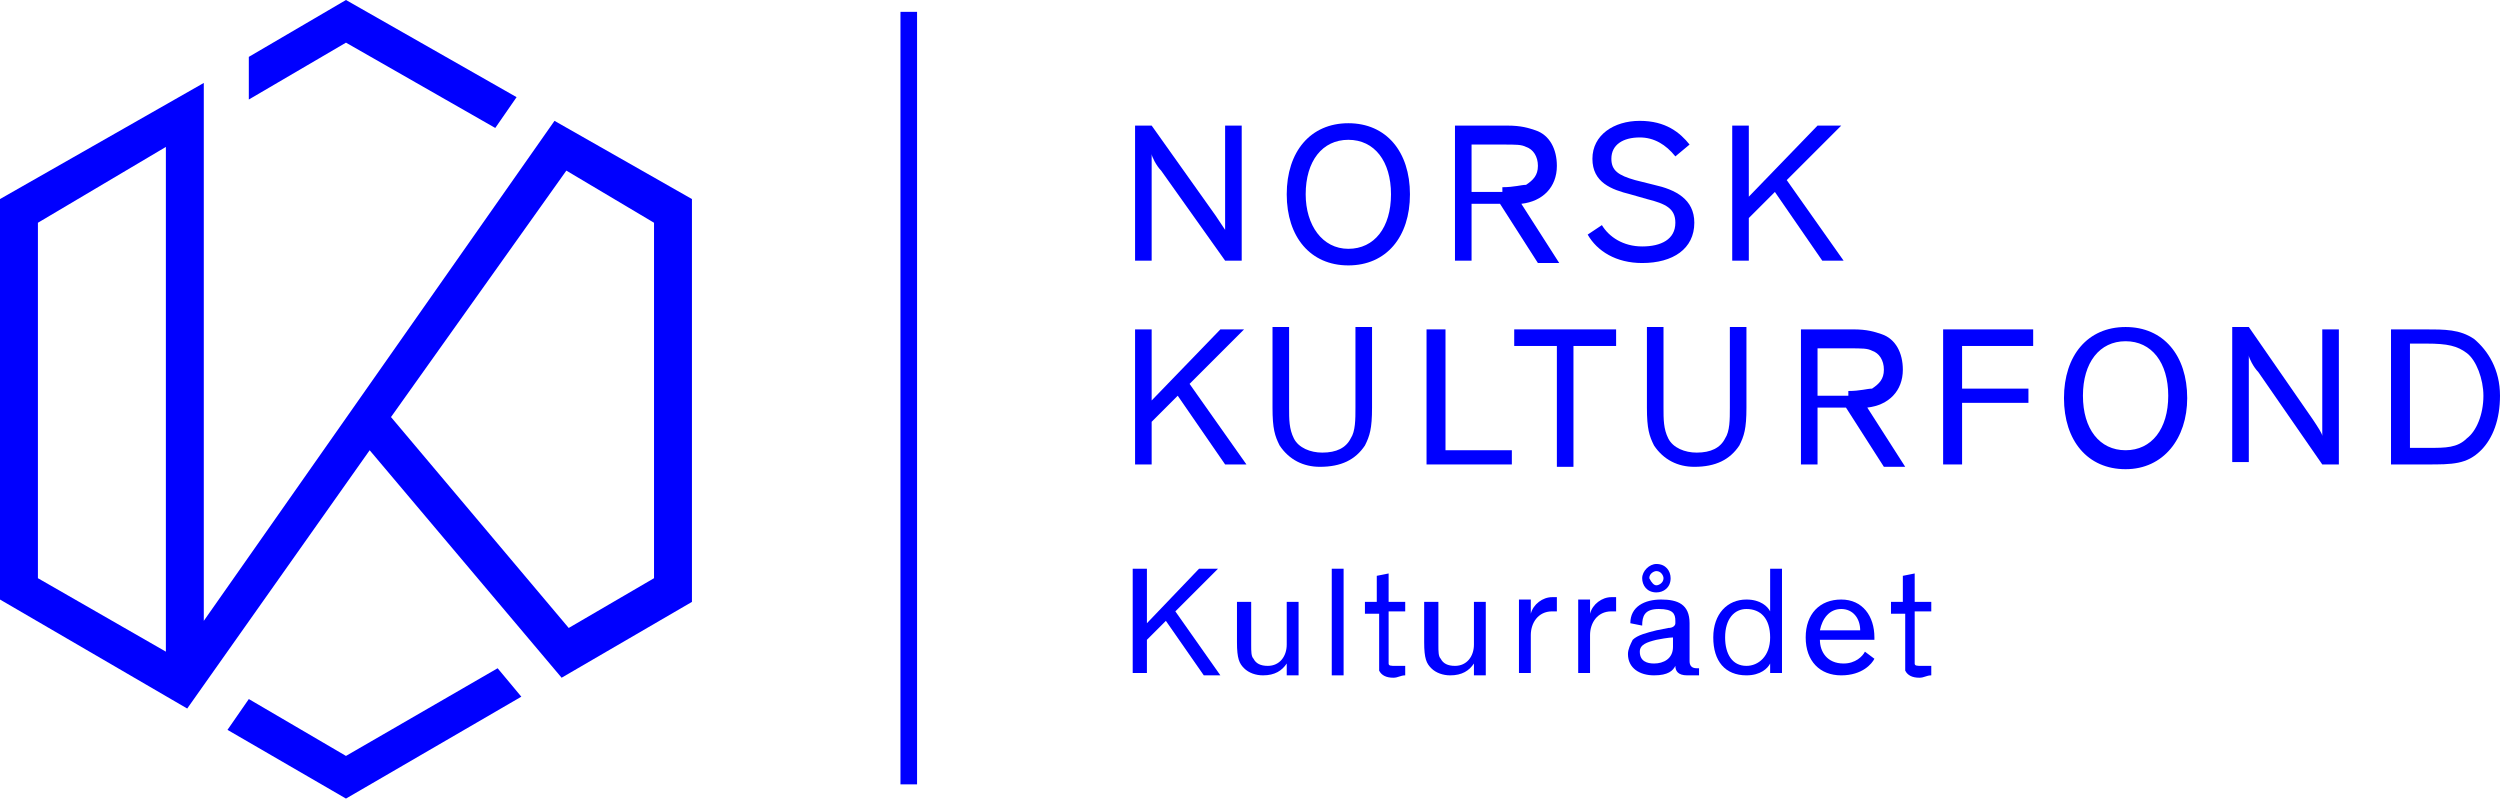
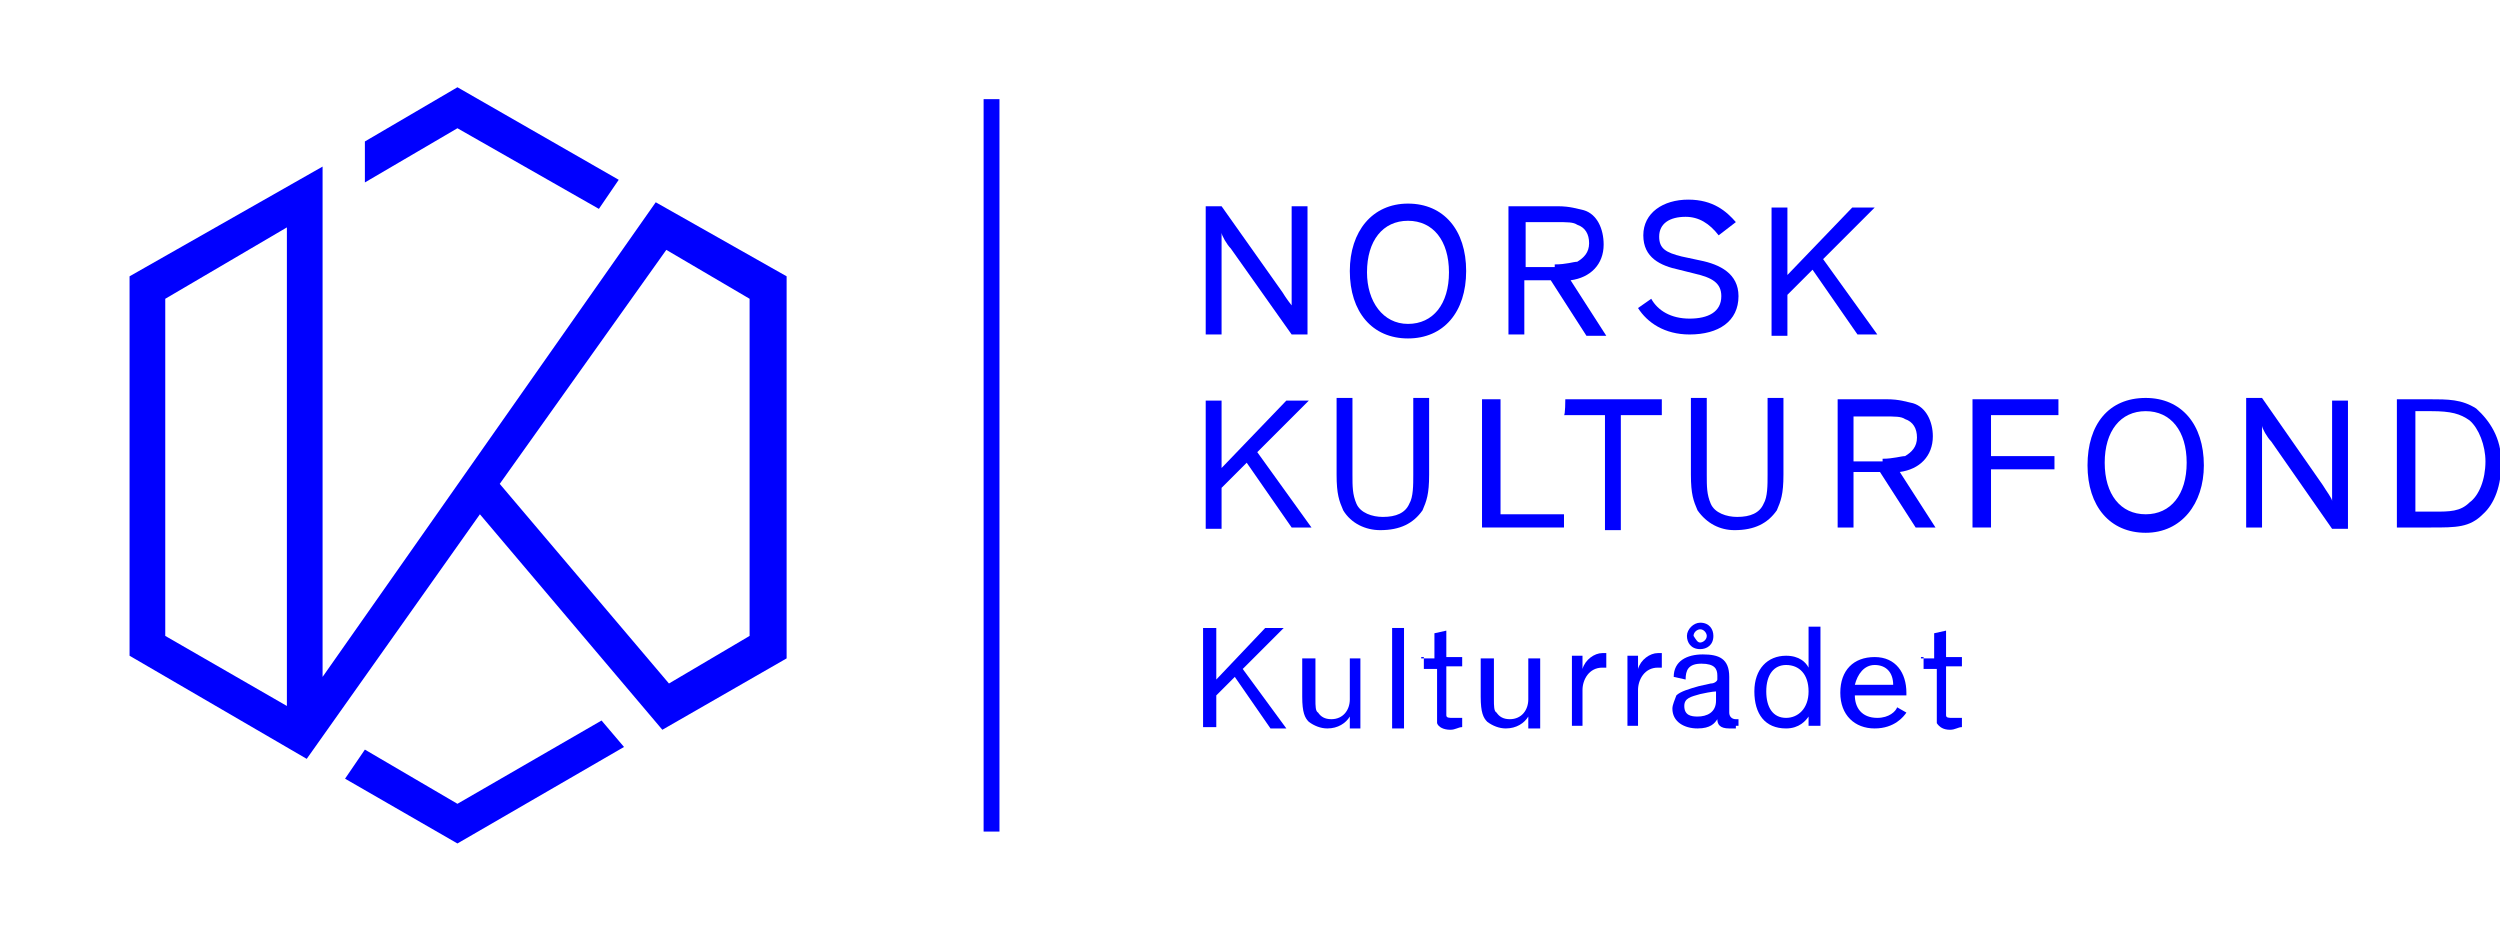
- <svg xmlns="http://www.w3.org/2000/svg" version="1.1" id="Layer_1" x="0px" y="0px" width="105.5px" height="33.7px" viewBox="0 0 105.5 33.7" style="enable-background:new 0 0 105.5 33.7;" xml:space="preserve">
+ <svg xmlns="http://www.w3.org/2000/svg" version="1.1" id="Layer_1" x="0px" y="0px" width="189.1px" height="70.5px" viewBox="-467.8 245.9 189.1 70.5" style="enable-background:new -467.8 245.9 189.1 70.5;" xml:space="preserve">
  <style type="text/css">
	.st0{fill:#0000FF;}
</style>
-   <rect x="38" y="0.5" class="st0" width="0.7" height="32.6" />
  <g>
-     <path class="st0" d="M14.6,31.9l-4.1-2.4l-0.9,1.3l5,2.9l7.4-4.3l-1-1.2L14.6,31.9z M20.9,5.4l0.9-1.3L14.6,0l-4.1,2.4v1.8l4.1-2.4   L20.9,5.4z M23.4,5.1L8.6,26.2l0-22.7L0,8.4v16.9l7.9,4.6l7.7-10.9l8.1,9.6l5.5-3.2V8.4L23.4,5.1z M7,27.5l-5.4-3.1v-15L7,6.2V27.5   z M27.6,24.4L24,26.5l-7.5-8.9l7.4-10.4l3.7,2.2V24.4z" />
-   </g>
-   <g>
+     <rect x="-393.4" y="253.4" class="st0" width="1.2" height="55.4" />
    <g>
-       <g>
-         <path class="st0" d="M51.5,28.5h-0.7l-1.6-2.3L48.4,27v1.4h-0.6V24h0.6v2.3l2.2-2.3h0.8l-1.8,1.8L51.5,28.5z" />
-         <path class="st0" d="M52.3,25.4h0.5v1.8c0,0.3,0,0.5,0.1,0.6c0.1,0.2,0.3,0.3,0.6,0.3c0.5,0,0.8-0.4,0.8-0.9v-1.8h0.5v3.1h-0.5     V28c-0.2,0.3-0.5,0.5-1,0.5c-0.3,0-0.6-0.1-0.8-0.3c-0.2-0.2-0.3-0.4-0.3-1.1V25.4z" />
-         <path class="st0" d="M56.7,28.5h-0.5V24h0.5V28.5z" />
-         <path class="st0" d="M57.5,25.4h0.6v-1.1l0.5-0.1v1.2h0.7v0.4h-0.7v1.9c0,0.1,0,0.2,0,0.3c0,0.1,0.1,0.1,0.3,0.1     c0.1,0,0.3,0,0.4,0v0.4c-0.2,0-0.3,0.1-0.5,0.1c-0.3,0-0.5-0.1-0.6-0.3c0-0.1,0-0.2,0-0.3v-2.1h-0.6V25.4z" />
-         <path class="st0" d="M60.2,25.4h0.5v1.8c0,0.3,0,0.5,0.1,0.6c0.1,0.2,0.3,0.3,0.6,0.3c0.5,0,0.8-0.4,0.8-0.9v-1.8h0.5v3.1h-0.5     V28c-0.2,0.3-0.5,0.5-1,0.5c-0.3,0-0.6-0.1-0.8-0.3c-0.2-0.2-0.3-0.4-0.3-1.1V25.4z" />
-         <path class="st0" d="M65.7,25.8c-0.1,0-0.1,0-0.2,0c-0.6,0-0.9,0.5-0.9,1v1.6h-0.5v-3.1h0.5v0.6c0.1-0.4,0.5-0.7,0.9-0.7     c0.1,0,0.1,0,0.2,0V25.8z" />
-         <path class="st0" d="M68.2,25.8c-0.1,0-0.1,0-0.2,0c-0.6,0-0.9,0.5-0.9,1v1.6h-0.5v-3.1h0.5v0.6c0.1-0.4,0.5-0.7,0.9-0.7     c0.1,0,0.1,0,0.2,0V25.8z" />
-         <path class="st0" d="M71.5,28.5c-0.1,0-0.2,0-0.3,0c-0.4,0-0.5-0.2-0.5-0.4h0c-0.1,0.2-0.3,0.4-0.9,0.4c-0.6,0-1.1-0.3-1.1-0.9     c0-0.2,0.1-0.4,0.2-0.6c0.2-0.2,0.6-0.3,1-0.4l0.5-0.1c0.2,0,0.3-0.1,0.3-0.2v-0.1c0-0.3-0.1-0.5-0.7-0.5c-0.6,0-0.7,0.3-0.7,0.7     l-0.5-0.1c0-0.7,0.6-1,1.3-1c0.7,0,1.2,0.2,1.2,1c0,0.1,0,1.6,0,1.6c0,0.2,0.1,0.3,0.3,0.3h0.1V28.5z M70.6,26.9     c0,0-0.2,0-0.7,0.1c-0.4,0.1-0.7,0.2-0.7,0.5c0,0.4,0.3,0.5,0.6,0.5c0.4,0,0.8-0.2,0.8-0.7V26.9z M69.9,23.8     c0.4,0,0.6,0.3,0.6,0.6c0,0.4-0.3,0.6-0.6,0.6c-0.4,0-0.6-0.3-0.6-0.6C69.3,24.1,69.6,23.8,69.9,23.8z M69.9,24.7     c0.1,0,0.3-0.1,0.3-0.3c0-0.1-0.1-0.3-0.3-0.3c-0.1,0-0.3,0.1-0.3,0.3C69.7,24.6,69.8,24.7,69.9,24.7z" />
-         <path class="st0" d="M72.3,26.9c0-1,0.6-1.6,1.4-1.6c0.6,0,0.9,0.3,1,0.5V24h0.5v4.4h-0.5V28c-0.1,0.2-0.4,0.5-1,0.5     C72.8,28.5,72.3,27.9,72.3,26.9z M73.7,25.7c-0.5,0-0.9,0.4-0.9,1.2c0,0.7,0.3,1.2,0.9,1.2c0.5,0,1-0.4,1-1.2     C74.7,26.1,74.3,25.7,73.7,25.7z" />
-         <path class="st0" d="M79.1,27.8c-0.1,0.2-0.5,0.7-1.4,0.7c-0.9,0-1.5-0.6-1.5-1.6c0-1,0.6-1.6,1.5-1.6c0.9,0,1.4,0.7,1.4,1.6V27     h-2.3c0,0.5,0.3,1,1,1c0.5,0,0.8-0.3,0.9-0.5L79.1,27.8z M76.8,26.6h1.7c0-0.5-0.3-0.9-0.8-0.9C77.2,25.7,76.9,26.1,76.8,26.6z" />
-         <path class="st0" d="M79.7,25.4h0.6v-1.1l0.5-0.1v1.2h0.7v0.4h-0.7v1.9c0,0.1,0,0.2,0,0.3c0,0.1,0.1,0.1,0.3,0.1     c0.1,0,0.3,0,0.4,0v0.4c-0.2,0-0.3,0.1-0.5,0.1c-0.3,0-0.5-0.1-0.6-0.3c0-0.1,0-0.2,0-0.3v-2.1h-0.6V25.4z" />
-       </g>
+       <path class="st0" d="M-433.2,306.7l-7-4.1l-1.5,2.2l8.5,4.9l12.6-7.3l-1.7-2L-433.2,306.7z M-422.5,261.7l1.5-2.2l-12.2-7l-7,4.1    v3.1l7-4.1L-422.5,261.7z M-418.2,261.2l-25.2,35.9v-38.6l-14.6,8.3v28.7l13.4,7.8l13.1-18.5l13.8,16.3l9.4-5.4v-28.9    L-418.2,261.2z M-446.1,299.3l-9.2-5.3v-25.5l9.2-5.4V299.3z M-411.1,294l-6.1,3.6l-12.8-15.1l12.6-17.7l6.3,3.7V294z" />
    </g>
    <g>
      <g>
-         <path class="st0" d="M51.3,9.1c0.2,0.3,0.4,0.6,0.4,0.6h0c0,0,0-0.4,0-0.9V5.3h0.7V11h-0.7L49,7.2c-0.2-0.2-0.4-0.6-0.4-0.7h0     c0,0,0,0.4,0,0.7V11h-0.7V5.3h0.7L51.3,9.1z" />
-         <path class="st0" d="M56.9,5.2c1.6,0,2.6,1.2,2.6,3s-1,3-2.6,3c-1.6,0-2.6-1.2-2.6-3S55.3,5.2,56.9,5.2z M56.9,10.5     c1.1,0,1.8-0.9,1.8-2.3c0-1.4-0.7-2.3-1.8-2.3c-1.1,0-1.8,0.9-1.8,2.3C55.1,9.5,55.8,10.5,56.9,10.5z" />
-         <path class="st0" d="M62.1,11h-0.7V5.3h2.2c0.6,0,0.9,0.1,1.2,0.2c0.6,0.2,0.9,0.8,0.9,1.5c0,0.9-0.6,1.5-1.5,1.6l1.6,2.5h-0.9     l-1.6-2.5h-1.2V11z M63.4,7.9c0.5,0,0.8-0.1,1-0.1c0.3-0.2,0.5-0.4,0.5-0.8c0-0.4-0.2-0.7-0.5-0.8c-0.2-0.1-0.4-0.1-1-0.1h-1.3v2     H63.4z" />
-         <path class="st0" d="M70.7,6.6c-0.4-0.5-0.9-0.8-1.5-0.8c-0.7,0-1.2,0.3-1.2,0.9c0,0.5,0.3,0.7,1,0.9l0.8,0.2     c0.9,0.2,1.7,0.6,1.7,1.6c0,1.1-0.9,1.7-2.2,1.7c-1.1,0-1.9-0.5-2.3-1.2l0.6-0.4c0.3,0.5,0.9,0.9,1.7,0.9c0.8,0,1.4-0.3,1.4-1     c0-0.6-0.4-0.8-1.2-1l-0.7-0.2c-0.8-0.2-1.6-0.5-1.6-1.5c0-1,0.9-1.6,2-1.6c1.1,0,1.7,0.5,2.1,1L70.7,6.6z" />
-         <path class="st0" d="M77.8,11h-0.9l-2-2.9l-1.1,1.1V11h-0.7V5.3h0.7v3l2.9-3h1l-2.3,2.3L77.8,11z" />
-         <path class="st0" d="M52.6,19.6h-0.9l-2-2.9l-1.1,1.1v1.8h-0.7v-5.7h0.7v3l2.9-3h1l-2.3,2.3L52.6,19.6z" />
-         <path class="st0" d="M54,18.8c-0.2-0.4-0.3-0.7-0.3-1.6v-3.4h0.7v3.4c0,0.5,0,0.9,0.2,1.3c0.2,0.4,0.7,0.6,1.2,0.6     c0.6,0,1-0.2,1.2-0.6c0.2-0.3,0.2-0.8,0.2-1.3v-3.4h0.7v3.4c0,0.9-0.1,1.2-0.3,1.6c-0.4,0.6-1,0.9-1.9,0.9     C55,19.7,54.4,19.4,54,18.8z" />
-         <path class="st0" d="M63.8,19.6h-3.6v-5.7h0.8v5.1h2.8V19.6z" />
-         <path class="st0" d="M63.9,13.9h4.3v0.7h-1.8v5.1h-0.7v-5.1h-1.8V13.9z" />
-         <path class="st0" d="M69.8,18.8c-0.2-0.4-0.3-0.7-0.3-1.6v-3.4h0.7v3.4c0,0.5,0,0.9,0.2,1.3c0.2,0.4,0.7,0.6,1.2,0.6     c0.6,0,1-0.2,1.2-0.6c0.2-0.3,0.2-0.8,0.2-1.3v-3.4h0.7v3.4c0,0.9-0.1,1.2-0.3,1.6c-0.4,0.6-1,0.9-1.9,0.9     C70.8,19.7,70.2,19.4,69.8,18.8z" />
-         <path class="st0" d="M76.7,19.6H76v-5.7h2.2c0.6,0,0.9,0.1,1.2,0.2c0.6,0.2,0.9,0.8,0.9,1.5c0,0.9-0.6,1.5-1.5,1.6l1.6,2.5h-0.9     l-1.6-2.5h-1.2V19.6z M78,16.5c0.5,0,0.8-0.1,1-0.1c0.3-0.2,0.5-0.4,0.5-0.8c0-0.4-0.2-0.7-0.5-0.8c-0.2-0.1-0.4-0.1-1-0.1h-1.3     v2H78z" />
-         <path class="st0" d="M82,19.6v-5.7h3.8v0.7h-3v1.8h2.8V17h-2.8v2.6H82z" />
-         <path class="st0" d="M89.7,13.8c1.6,0,2.6,1.2,2.6,3c0,1.7-1,3-2.6,3c-1.6,0-2.6-1.2-2.6-3C87.1,15,88.1,13.8,89.7,13.8z      M89.7,19c1.1,0,1.8-0.9,1.8-2.3c0-1.4-0.7-2.3-1.8-2.3c-1.1,0-1.8,0.9-1.8,2.3C87.9,18.1,88.6,19,89.7,19z" />
-         <path class="st0" d="M97.6,17.7c0.2,0.3,0.4,0.6,0.4,0.7h0c0,0,0-0.4,0-0.9v-3.6h0.7v5.7h-0.7l-2.7-3.9c-0.2-0.2-0.4-0.6-0.4-0.7     h0c0,0,0,0.4,0,0.7v3.8h-0.7v-5.7h0.7L97.6,17.7z" />
-         <path class="st0" d="M100.9,19.6v-5.7h1.4c0.9,0,1.5,0,2.1,0.4c0.6,0.5,1.1,1.3,1.1,2.4c0,1-0.3,1.8-0.8,2.3     c-0.6,0.6-1.2,0.6-2.3,0.6H100.9z M101.7,18.9h0.8c0.7,0,1.2,0,1.6-0.4c0.4-0.3,0.7-1,0.7-1.8c0-0.7-0.3-1.5-0.7-1.8     c-0.4-0.3-0.8-0.4-1.7-0.4h-0.7V18.9z" />
+         <g>
+           <path class="st0" d="M-370.5,301h-1.2l-2.7-3.9l-1.4,1.4v2.4h-1v-7.5h1v3.9l3.7-3.9h1.4l-3.1,3.1L-370.5,301z" />
+           <path class="st0" d="M-369.1,295.7h0.8v3.1c0,0.5,0,0.9,0.2,1c0.2,0.3,0.5,0.5,1,0.5c0.9,0,1.4-0.7,1.4-1.5v-3.1h0.8v5.3h-0.8      v-0.9c-0.3,0.5-0.9,0.9-1.7,0.9c-0.5,0-1-0.2-1.4-0.5c-0.3-0.3-0.5-0.7-0.5-1.9v-2.9H-369.1z" />
+           <path class="st0" d="M-361.6,301h-0.9v-7.6h0.9V301z" />
+           <path class="st0" d="M-360.3,295.7h1v-1.9l0.9-0.2v2h1.2v0.7h-1.2v3.2c0,0.2,0,0.3,0,0.5c0,0.2,0.2,0.2,0.5,0.2      c0.2,0,0.5,0,0.7,0v0.7c-0.3,0-0.5,0.2-0.9,0.2c-0.5,0-0.9-0.2-1-0.5c0-0.2,0-0.3,0-0.5v-3.6h-1v-0.9H-360.3z" />
+           <path class="st0" d="M-355.7,295.7h0.9v3.1c0,0.5,0,0.9,0.2,1c0.2,0.3,0.5,0.5,1,0.5c0.9,0,1.4-0.7,1.4-1.5v-3.1h0.9v5.3h-0.9      v-0.9c-0.3,0.5-0.9,0.9-1.7,0.9c-0.5,0-1-0.2-1.4-0.5c-0.3-0.3-0.5-0.7-0.5-1.9v-2.9H-355.7z" />
+           <path class="st0" d="M-346.3,296.4c-0.2,0-0.2,0-0.3,0c-1,0-1.5,0.9-1.5,1.7v2.7h-0.8v-5.3h0.8v1c0.2-0.7,0.9-1.2,1.5-1.2      c0.2,0,0.2,0,0.3,0V296.4z" />
+           <path class="st0" d="M-342.1,296.4c-0.2,0-0.2,0-0.3,0c-1,0-1.5,0.9-1.5,1.7v2.7h-0.8v-5.3h0.8v1c0.2-0.7,0.9-1.2,1.5-1.2      c0.2,0,0.2,0,0.3,0V296.4z" />
+           <path class="st0" d="M-336.5,301c-0.2,0-0.3,0-0.5,0c-0.7,0-0.9-0.3-0.9-0.7l0,0c-0.2,0.3-0.5,0.7-1.5,0.7c-1,0-1.9-0.5-1.9-1.5      c0-0.3,0.2-0.7,0.3-1c0.3-0.3,1-0.5,1.7-0.7l0.9-0.2c0.3,0,0.5-0.2,0.5-0.3V297c0-0.5-0.2-0.9-1.2-0.9c-1,0-1.2,0.5-1.2,1.2      l-0.9-0.2c0-1.2,1-1.7,2.2-1.7c1.2,0,2,0.3,2,1.7c0,0.2,0,2.7,0,2.7c0,0.3,0.2,0.5,0.5,0.5h0.2v0.5H-336.5z M-338,298.2      c0,0-0.3,0-1.2,0.2c-0.7,0.2-1.2,0.3-1.2,0.9c0,0.7,0.5,0.8,1,0.8c0.7,0,1.4-0.3,1.4-1.2C-338,298.9-338,298.2-338,298.2z       M-339.2,293c0.7,0,1,0.5,1,1c0,0.7-0.5,1-1,1c-0.7,0-1-0.5-1-1C-340.2,293.5-339.7,293-339.2,293z M-339.2,294.5      c0.2,0,0.5-0.2,0.5-0.5c0-0.2-0.2-0.5-0.5-0.5c-0.2,0-0.5,0.2-0.5,0.5C-339.5,294.3-339.4,294.5-339.2,294.5z" />
+           <path class="st0" d="M-335.1,298.2c0-1.7,1-2.7,2.4-2.7c1,0,1.5,0.5,1.7,0.9v-3.1h0.9v7.5h-0.9v-0.7c-0.2,0.3-0.7,0.9-1.7,0.9      C-334.3,301-335.1,299.9-335.1,298.2z M-332.7,296.2c-0.9,0-1.5,0.7-1.5,2c0,1.2,0.5,2,1.5,2c0.9,0,1.7-0.7,1.7-2      C-331,296.9-331.7,296.2-332.7,296.2z" />
+           <path class="st0" d="M-323.6,299.8c-0.2,0.3-0.9,1.2-2.4,1.2s-2.6-1-2.6-2.7c0-1.7,1-2.7,2.6-2.7s2.4,1.2,2.4,2.7v0.2h-3.9      c0,0.9,0.5,1.7,1.7,1.7c0.9,0,1.4-0.5,1.5-0.8L-323.6,299.8z M-327.5,297.7h2.9c0-0.9-0.5-1.5-1.4-1.5      C-326.8,296.2-327.3,296.9-327.5,297.7z" />
+           <path class="st0" d="M-322.5,295.7h1v-1.9l0.9-0.2v2h1.2v0.7h-1.2v3.2c0,0.2,0,0.3,0,0.5c0,0.2,0.2,0.2,0.5,0.2      c0.2,0,0.5,0,0.7,0v0.7c-0.3,0-0.5,0.2-0.9,0.2c-0.5,0-0.8-0.2-1-0.5c0-0.2,0-0.3,0-0.5v-3.6h-1v-0.9H-322.5z" />
+         </g>
+       </g>
+       <g>
+         <g>
+           <path class="st0" d="M-370.8,268c0.3,0.5,0.7,1,0.7,1l0,0c0,0,0-0.7,0-1.5v-6h1.2v9.7h-1.2l-4.6-6.5c-0.3-0.3-0.7-1-0.7-1.2l0,0      c0,0,0,0.7,0,1.2v6.5h-1.2v-9.7h1.2L-370.8,268z" />
+           <path class="st0" d="M-361.3,261.3c2.7,0,4.4,2,4.4,5.1c0,3.1-1.7,5.1-4.4,5.1c-2.7,0-4.4-2-4.4-5.1      C-365.7,263.4-364,261.3-361.3,261.3z M-361.3,270.4c1.9,0,3.1-1.5,3.1-3.9c0-2.4-1.2-3.9-3.1-3.9c-1.9,0-3.1,1.5-3.1,3.9      C-364.4,268.7-363.2,270.4-361.3,270.4z" />
+           <path class="st0" d="M-352.5,271.2h-1.2v-9.7h3.7c1,0,1.5,0.2,2,0.3c1,0.3,1.5,1.4,1.5,2.6c0,1.5-1,2.5-2.5,2.7l2.7,4.2h-1.5      l-2.7-4.2h-2C-352.5,267.1-352.5,271.2-352.5,271.2z M-350.2,265.9c0.9,0,1.4-0.2,1.7-0.2c0.5-0.3,0.9-0.7,0.9-1.4      s-0.3-1.2-0.9-1.4c-0.3-0.2-0.7-0.2-1.7-0.2h-2.2v3.4h2.2V265.9z" />
+           <path class="st0" d="M-337.8,263.7c-0.7-0.9-1.5-1.4-2.5-1.4c-1.2,0-2,0.5-2,1.5c0,0.9,0.5,1.2,1.7,1.5l1.4,0.3      c1.5,0.3,2.9,1,2.9,2.7c0,1.9-1.5,2.9-3.7,2.9c-1.9,0-3.2-0.9-3.9-2l1-0.7c0.5,0.9,1.5,1.5,2.9,1.5c1.4,0,2.4-0.5,2.4-1.7      c0-1-0.7-1.4-2-1.7l-1.2-0.3c-1.4-0.3-2.7-0.9-2.7-2.6c0-1.7,1.5-2.7,3.4-2.7c1.9,0,2.9,0.9,3.6,1.7L-337.8,263.7z" />
+           <path class="st0" d="M-325.8,271.2h-1.5l-3.4-4.9l-1.9,1.9v3.1h-1.2v-9.7h1.2v5.1l4.9-5.1h1.7l-3.9,3.9L-325.8,271.2z" />
+           <path class="st0" d="M-368.6,285.8h-1.5l-3.4-4.9l-1.9,1.9v3.1h-1.2v-9.7h1.2v5.1l4.9-5.1h1.7l-3.9,3.9L-368.6,285.8z" />
+           <path class="st0" d="M-366.2,284.5c-0.3-0.7-0.5-1.2-0.5-2.7V276h1.2v5.8c0,0.9,0,1.5,0.3,2.2c0.3,0.7,1.2,1,2,1      c1,0,1.7-0.3,2-1c0.3-0.5,0.3-1.4,0.3-2.2V276h1.2v5.8c0,1.5-0.2,2-0.5,2.7c-0.7,1-1.7,1.5-3.2,1.5      C-364.5,286-365.6,285.5-366.2,284.5z" />
+           <path class="st0" d="M-349.6,285.8h-6.1v-9.7h1.4v8.7h4.8V285.8z" />
+           <path class="st0" d="M-349.4,276.1h7.3v1.2h-3.1v8.7h-1.2v-8.7h-3.1C-349.4,277.3-349.4,276.1-349.4,276.1z" />
+           <path class="st0" d="M-339.4,284.5c-0.3-0.7-0.5-1.2-0.5-2.7V276h1.2v5.8c0,0.9,0,1.5,0.3,2.2s1.2,1,2,1c1,0,1.7-0.3,2-1      c0.3-0.5,0.3-1.4,0.3-2.2V276h1.2v5.8c0,1.5-0.2,2-0.5,2.7c-0.7,1-1.7,1.5-3.2,1.5C-337.7,286-338.7,285.5-339.4,284.5z" />
+           <path class="st0" d="M-327.6,285.8h-1.2v-9.7h3.7c1,0,1.5,0.2,2,0.3c1,0.3,1.5,1.4,1.5,2.5c0,1.5-1,2.5-2.5,2.7l2.7,4.2h-1.5      l-2.7-4.2h-2V285.8z M-325.4,280.6c0.8,0,1.4-0.2,1.7-0.2c0.5-0.3,0.9-0.7,0.9-1.4s-0.3-1.2-0.9-1.4c-0.3-0.2-0.7-0.2-1.7-0.2      h-2.2v3.4h2.2V280.6z" />
+           <path class="st0" d="M-318.6,285.8v-9.7h6.5v1.2h-5.1v3.1h4.8v1h-4.8v4.4H-318.6z" />
+           <path class="st0" d="M-305.5,276c2.7,0,4.4,2,4.4,5.1c0,2.9-1.7,5.1-4.4,5.1s-4.4-2-4.4-5.1S-308.3,276-305.5,276z       M-305.5,284.8c1.9,0,3.1-1.5,3.1-3.9s-1.2-3.9-3.1-3.9s-3.1,1.5-3.1,3.9S-307.4,284.8-305.5,284.8z" />
+           <path class="st0" d="M-292.1,282.6c0.3,0.5,0.7,1,0.7,1.2l0,0c0,0,0-0.7,0-1.5v-6.1h1.2v9.7h-1.2l-4.6-6.6      c-0.3-0.3-0.7-1-0.7-1.2l0,0c0,0,0,0.7,0,1.2v6.5h-1.2V276h1.2L-292.1,282.6z" />
+           <path class="st0" d="M-286.5,285.8v-9.7h2.4c1.5,0,2.5,0,3.6,0.7c1,0.9,1.9,2.2,1.9,4.1c0,1.7-0.5,3.1-1.4,3.9c-1,1-2,1-3.9,1      H-286.5z M-285.1,284.6h1.4c1.2,0,2,0,2.7-0.7c0.7-0.5,1.2-1.7,1.2-3.1c0-1.2-0.5-2.5-1.2-3.1c-0.7-0.5-1.4-0.7-2.9-0.7h-1.2      C-285.1,277.2-285.1,284.6-285.1,284.6z" />
+         </g>
      </g>
    </g>
  </g>
</svg>
